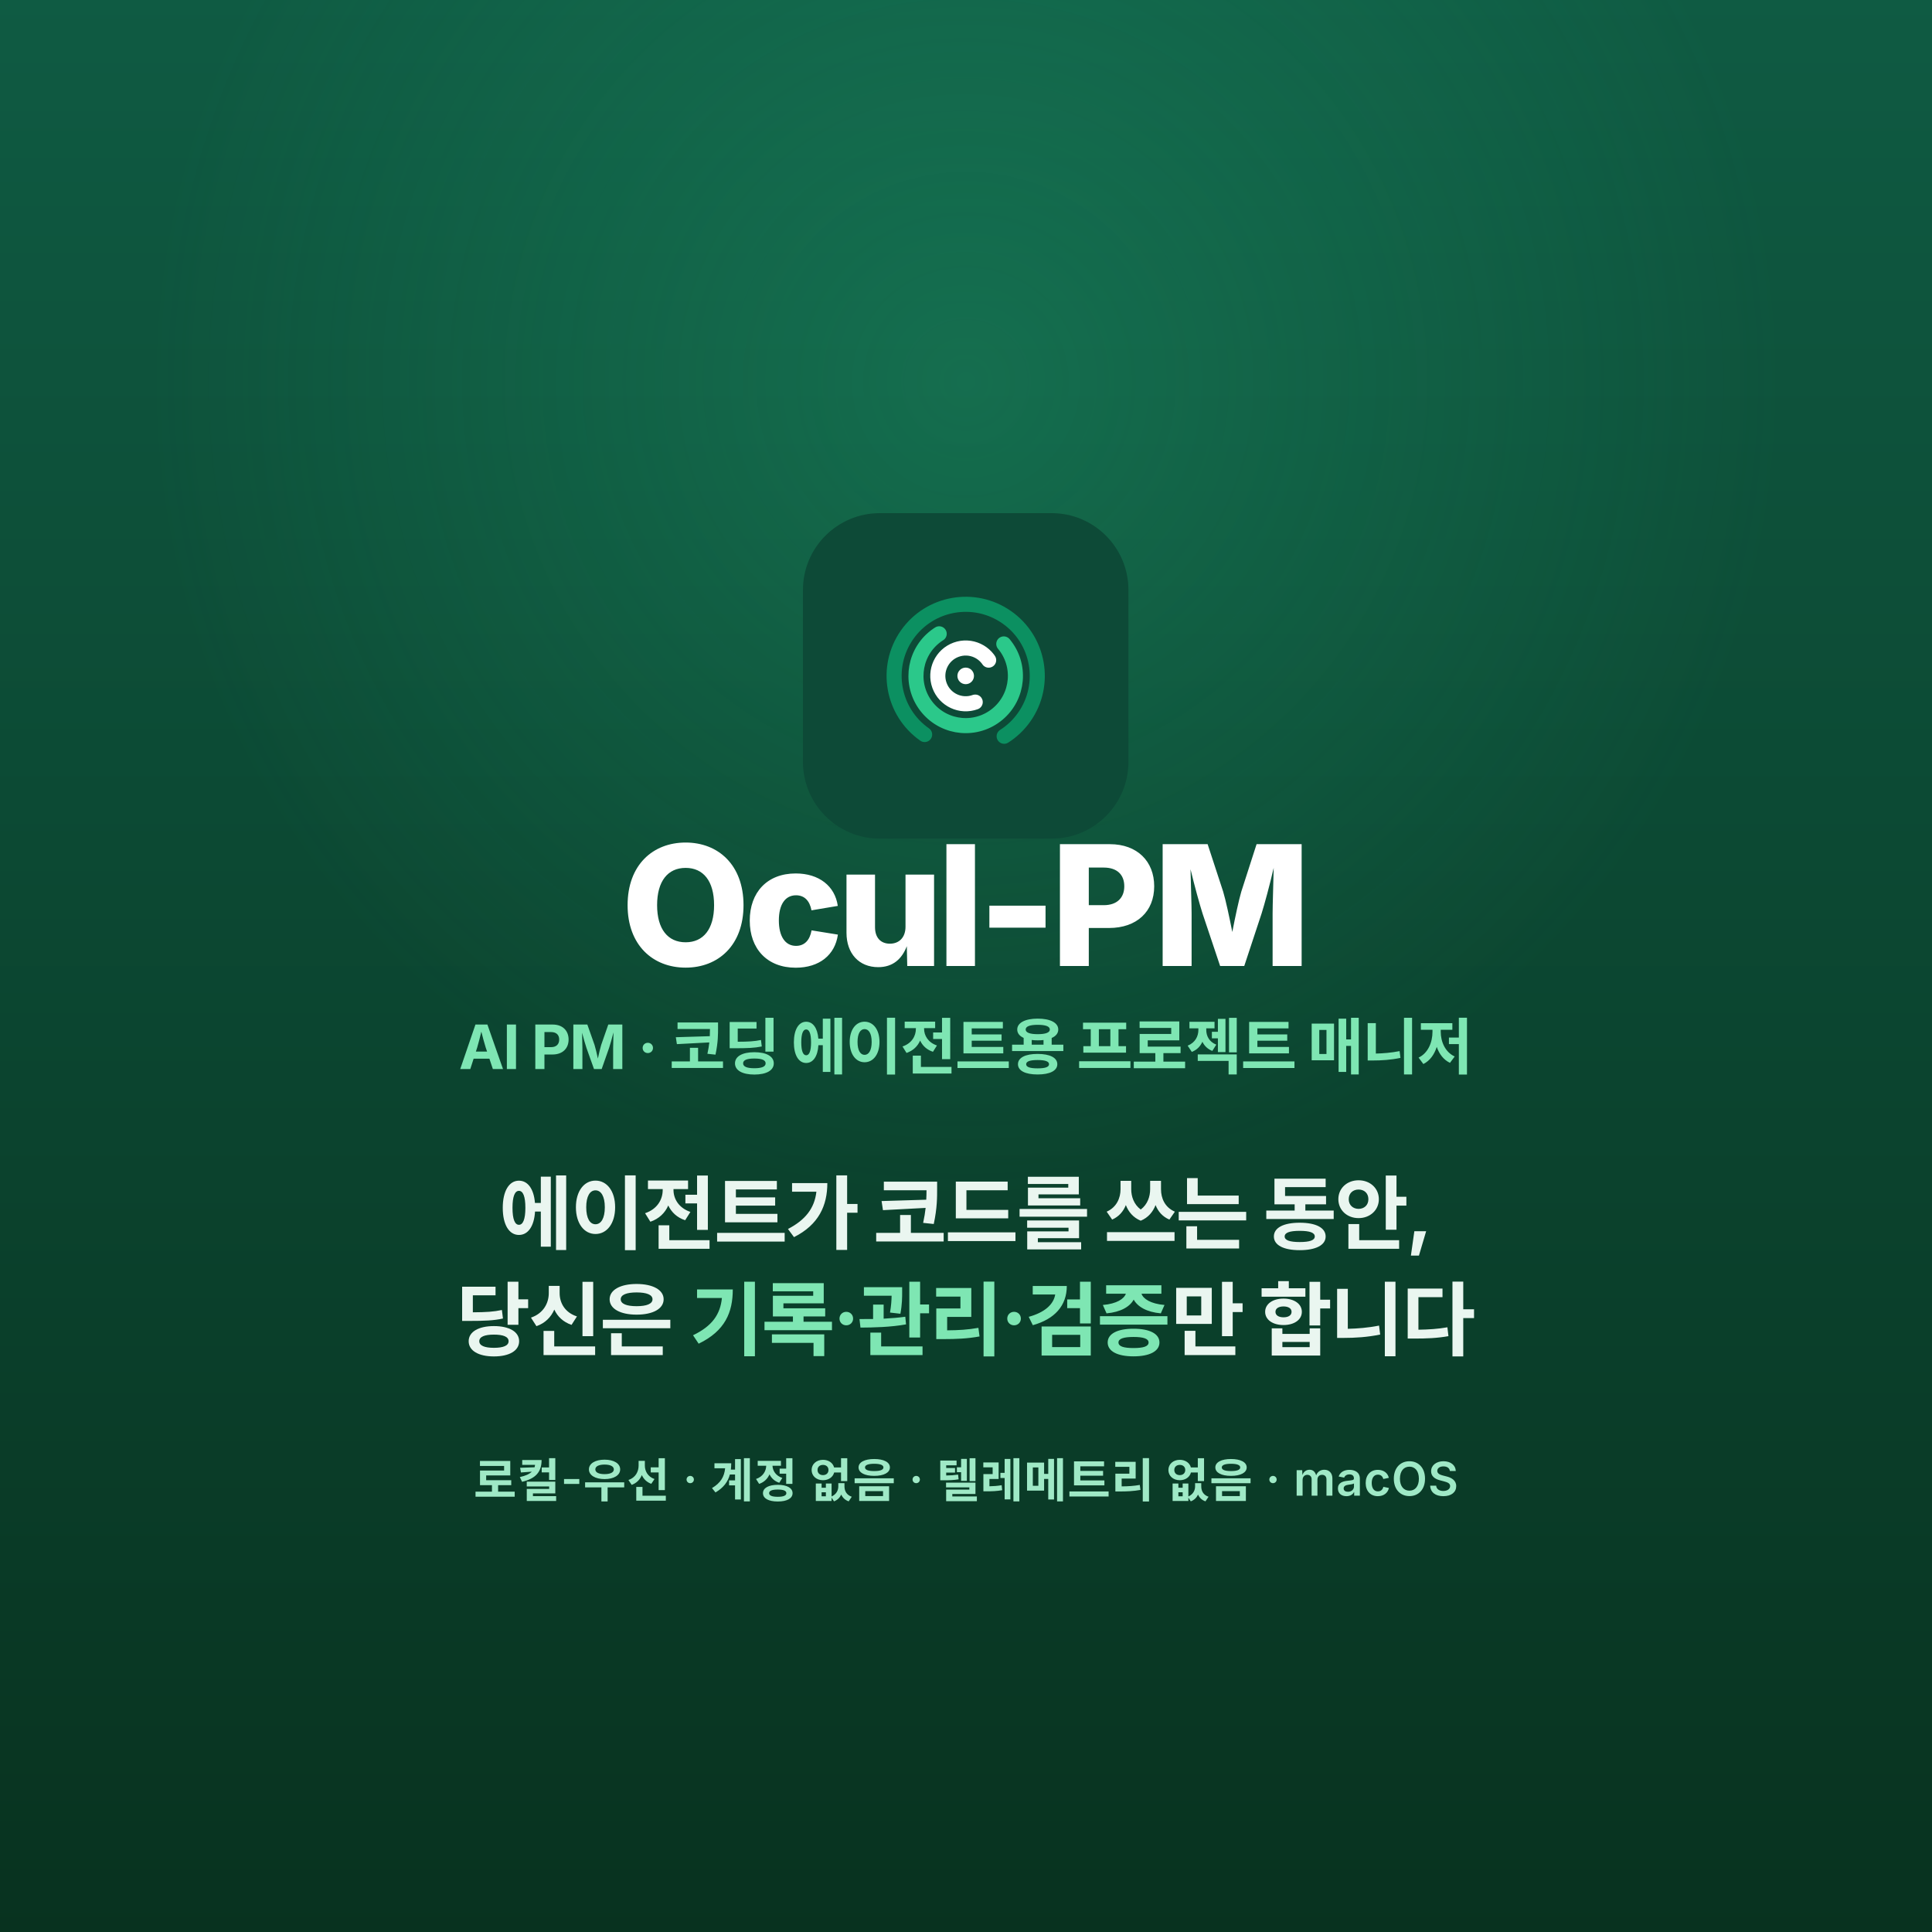
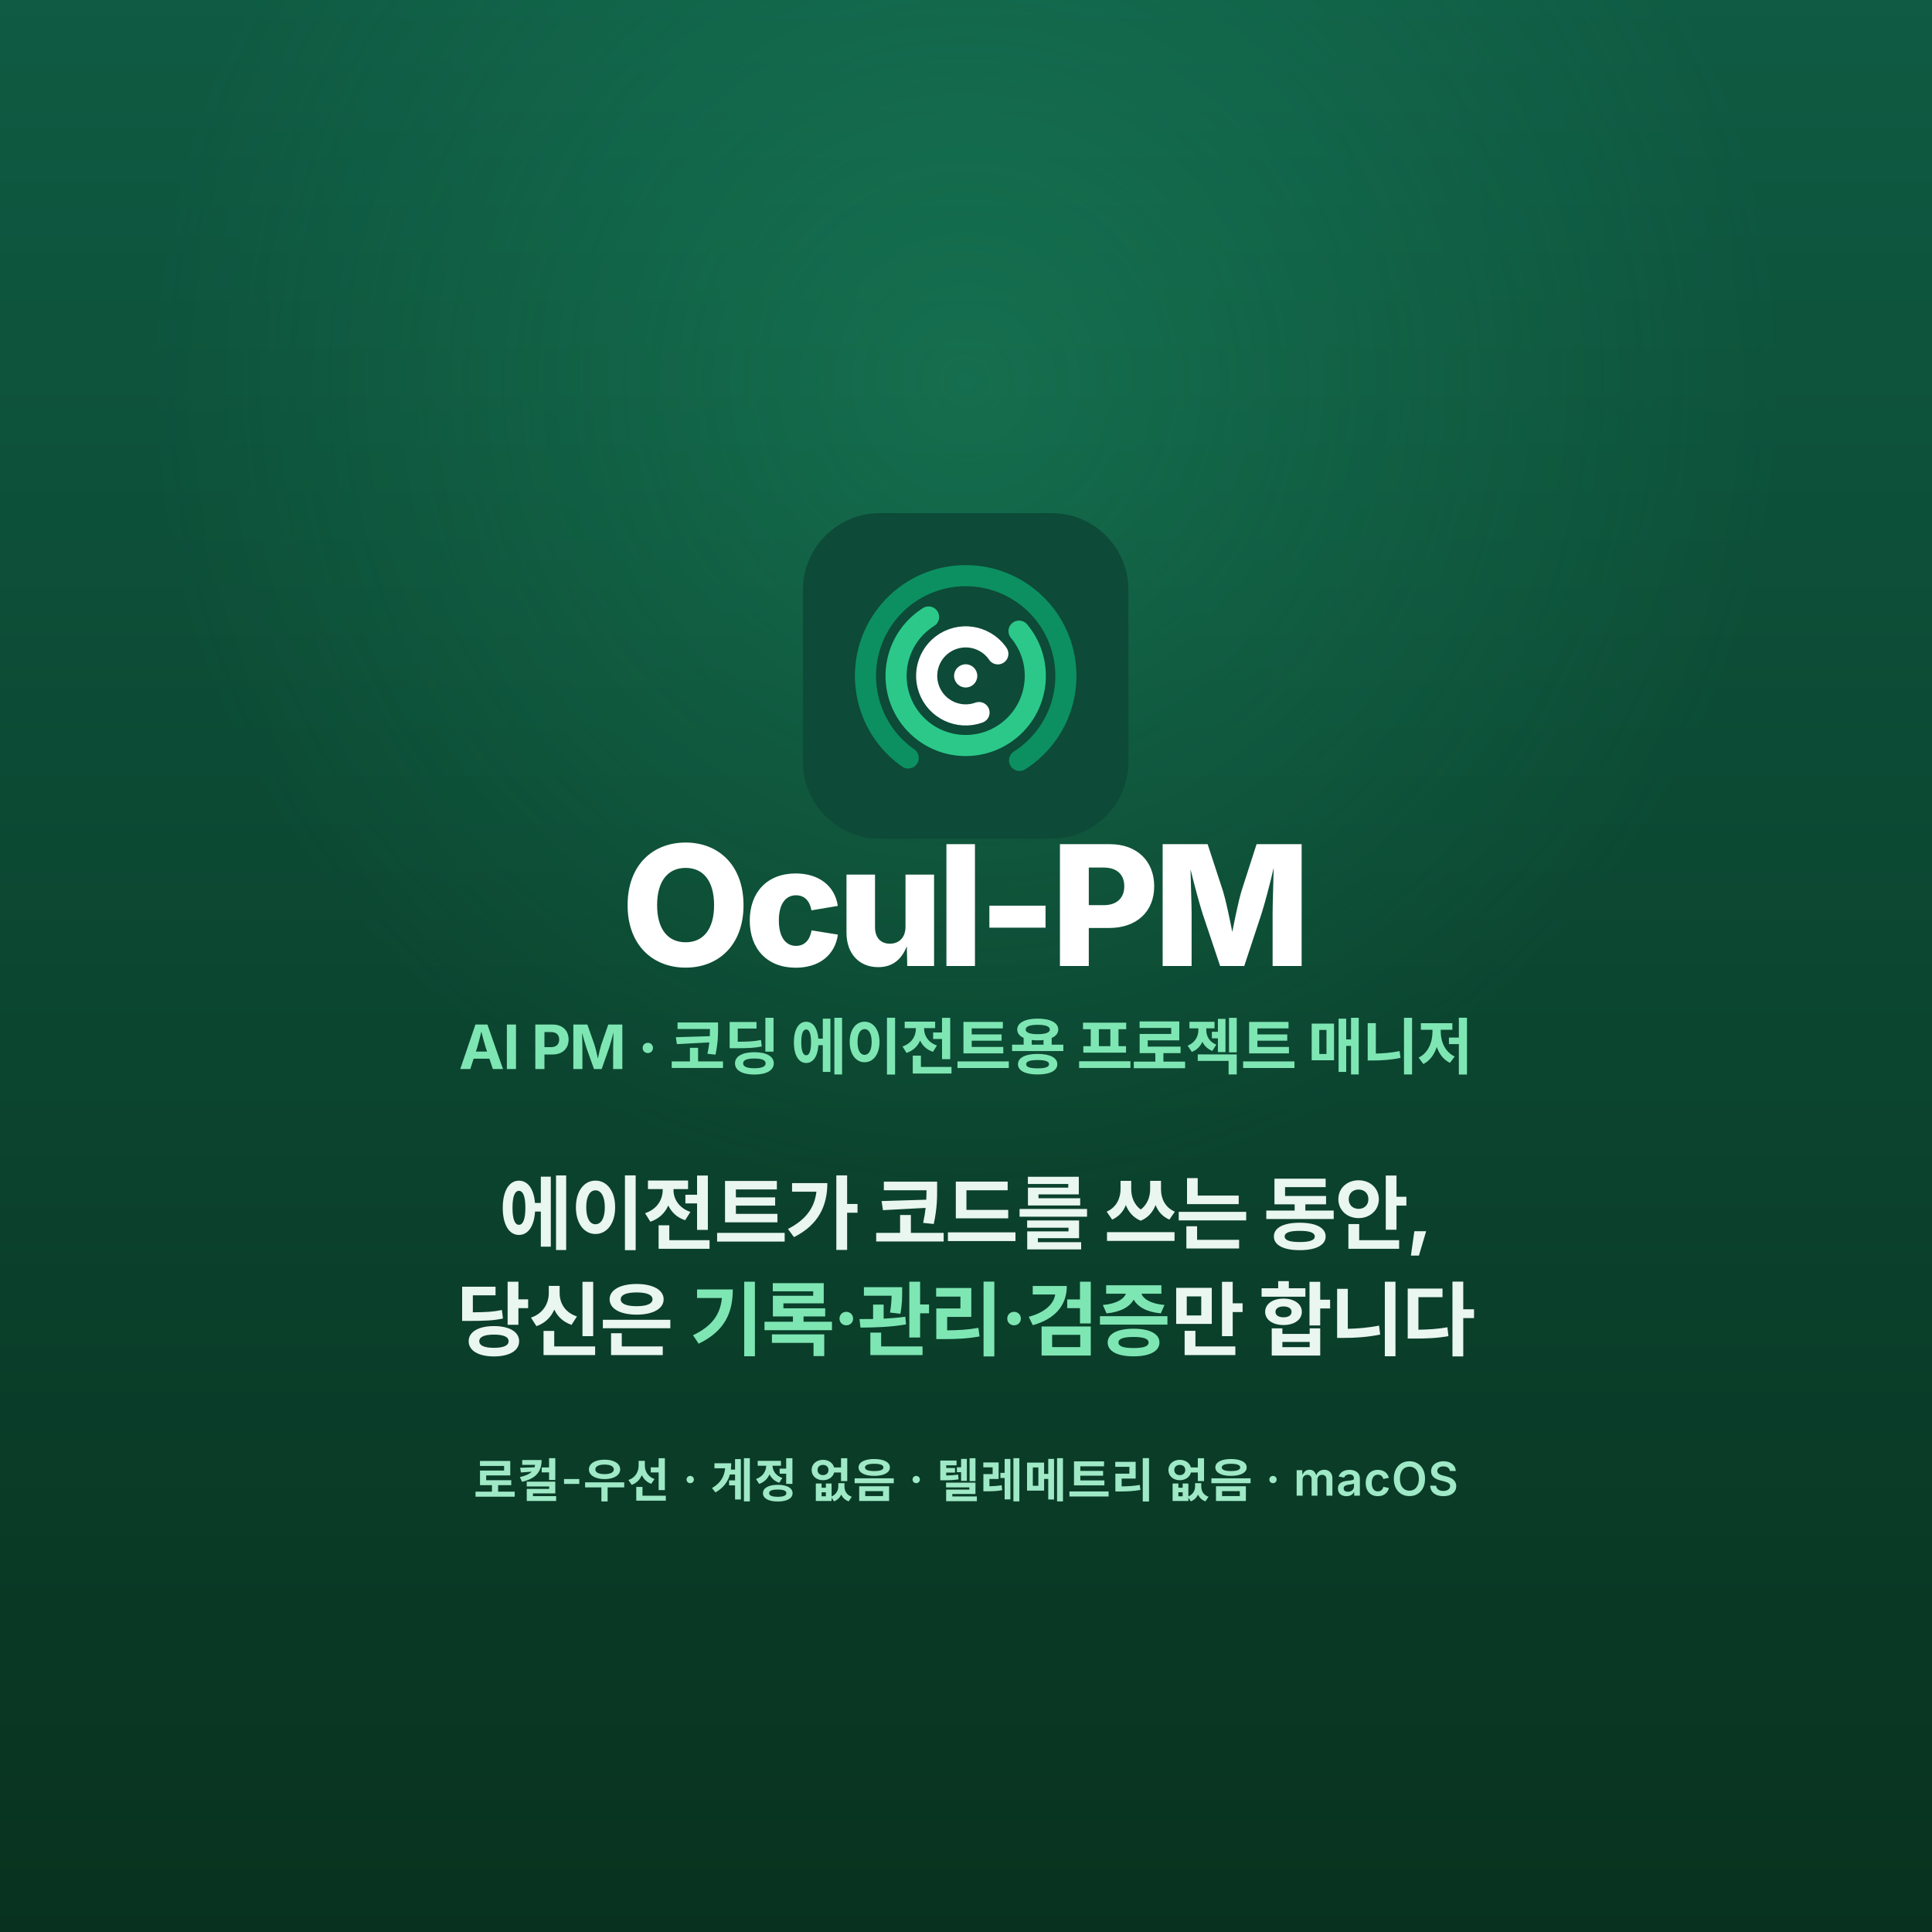
<svg xmlns="http://www.w3.org/2000/svg" width="1200" height="1200" viewBox="0 0 1200 1200">
  <defs>
    <linearGradient id="bg" x1="0" y1="0" x2="0" y2="1">
      <stop offset="0" stop-color="#0f5b43" />
      <stop offset="1" stop-color="#08321f" />
    </linearGradient>
    <radialGradient id="glow" cx="50%" cy="20%" r="70%">
      <stop offset="0" stop-color="#2bc48a" stop-opacity="0.24" />
      <stop offset="0.6" stop-color="#2bc48a" stop-opacity="0" />
    </radialGradient>
  </defs>
  <rect width="1200" height="1200" fill="url(#bg)" />
  <rect width="1200" height="1200" fill="url(#glow)" />
  <g transform="translate(480,300) scale(0.234)">
    <rect x="80" y="80" width="864" height="864" rx="204" fill="#0d4a37" />
-     <g fill="none" stroke-linecap="round">
-       <circle cx="512" cy="512" r="190" stroke="#0c9061" stroke-width="40" stroke-dasharray="970 224" transform="rotate(125 512 512)" />
-       <circle cx="512" cy="512" r="132" stroke="#2bc88a" stroke-width="40" stroke-dasharray="640 190" transform="rotate(-40 512 512)" />
-       <circle cx="512" cy="512" r="74" stroke="#ffffff" stroke-width="40" stroke-dasharray="330 135" transform="rotate(70 512 512)" />
+     <g transform="translate(512 512) scale(1.4) translate(-512 -512)">
+       <g fill="none" stroke-linecap="round">
+         <circle cx="512" cy="512" r="190" stroke="#0c9061" stroke-width="40" stroke-dasharray="970 224" transform="rotate(125 512 512)" />
+         <circle cx="512" cy="512" r="132" stroke="#2bc88a" stroke-width="40" stroke-dasharray="640 190" transform="rotate(-40 512 512)" />
+         <circle cx="512" cy="512" r="74" stroke="#ffffff" stroke-width="40" stroke-dasharray="330 135" transform="rotate(70 512 512)" />
+       </g>
+       <circle cx="512" cy="512" r="22" fill="#ffffff" />
    </g>
-     <circle cx="512" cy="512" r="22" fill="#ffffff" />
  </g>
  <g font-family="-apple-system, 'Apple SD Gothic Neo', 'Segoe UI', sans-serif" text-anchor="middle">
    <text x="600" y="600" fill="#ffffff" font-size="104" font-weight="800" letter-spacing="-4">Ocul-PM</text>
    <text x="600" y="664" fill="#7ee6b3" font-size="38" font-weight="700" letter-spacing="-1">AI PM · 코딩 에이전트용 프로젝트 매니저</text>
    <text x="600" y="772" fill="#eaf6f0" font-size="50" font-weight="700" letter-spacing="-1.5">에이전트가 코드를 쓰는 동안,</text>
    <text x="600" y="838" fill="#eaf6f0" font-size="50" font-weight="700" letter-spacing="-1.5">당신은 <tspan fill="#7ee6b3">기록·관리·검증</tspan>만 합니다</text>
    <text x="600" y="930" fill="#9fe9c6" font-size="29" font-weight="600" letter-spacing="0.4">로컬-우선 · 계정 없음 · 텔레메트리 없음 · macOS</text>
  </g>
</svg>
